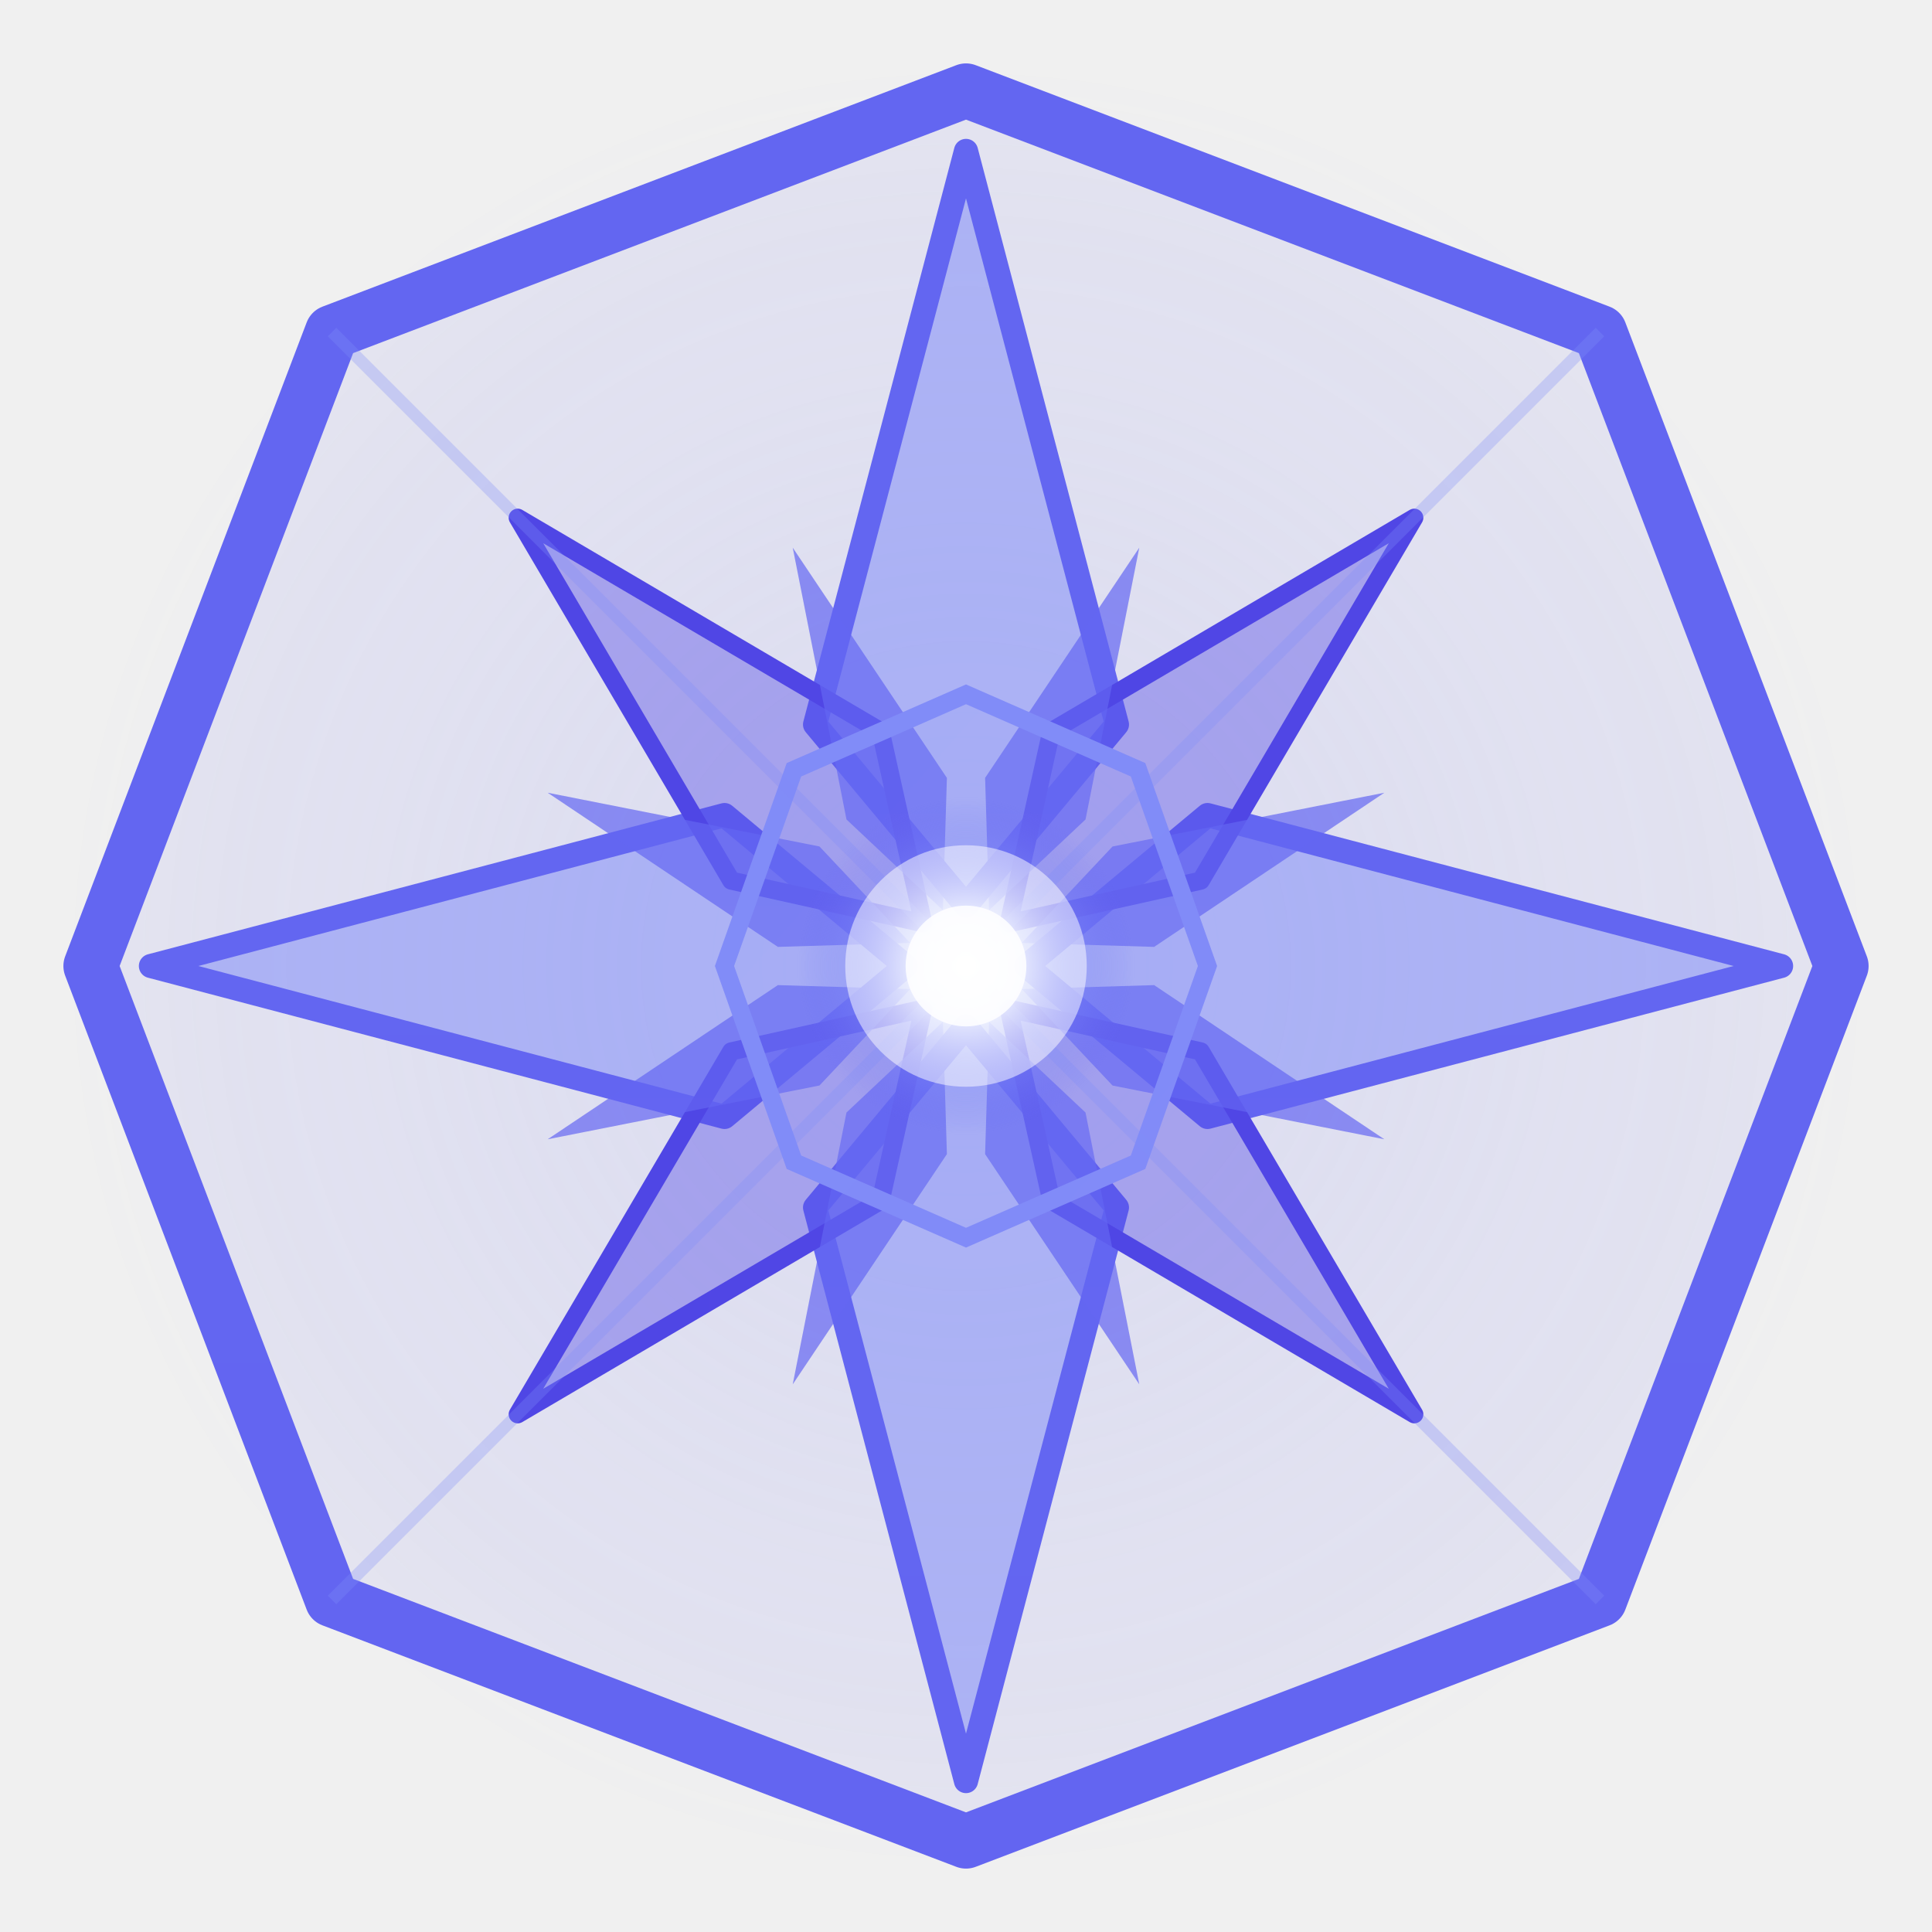
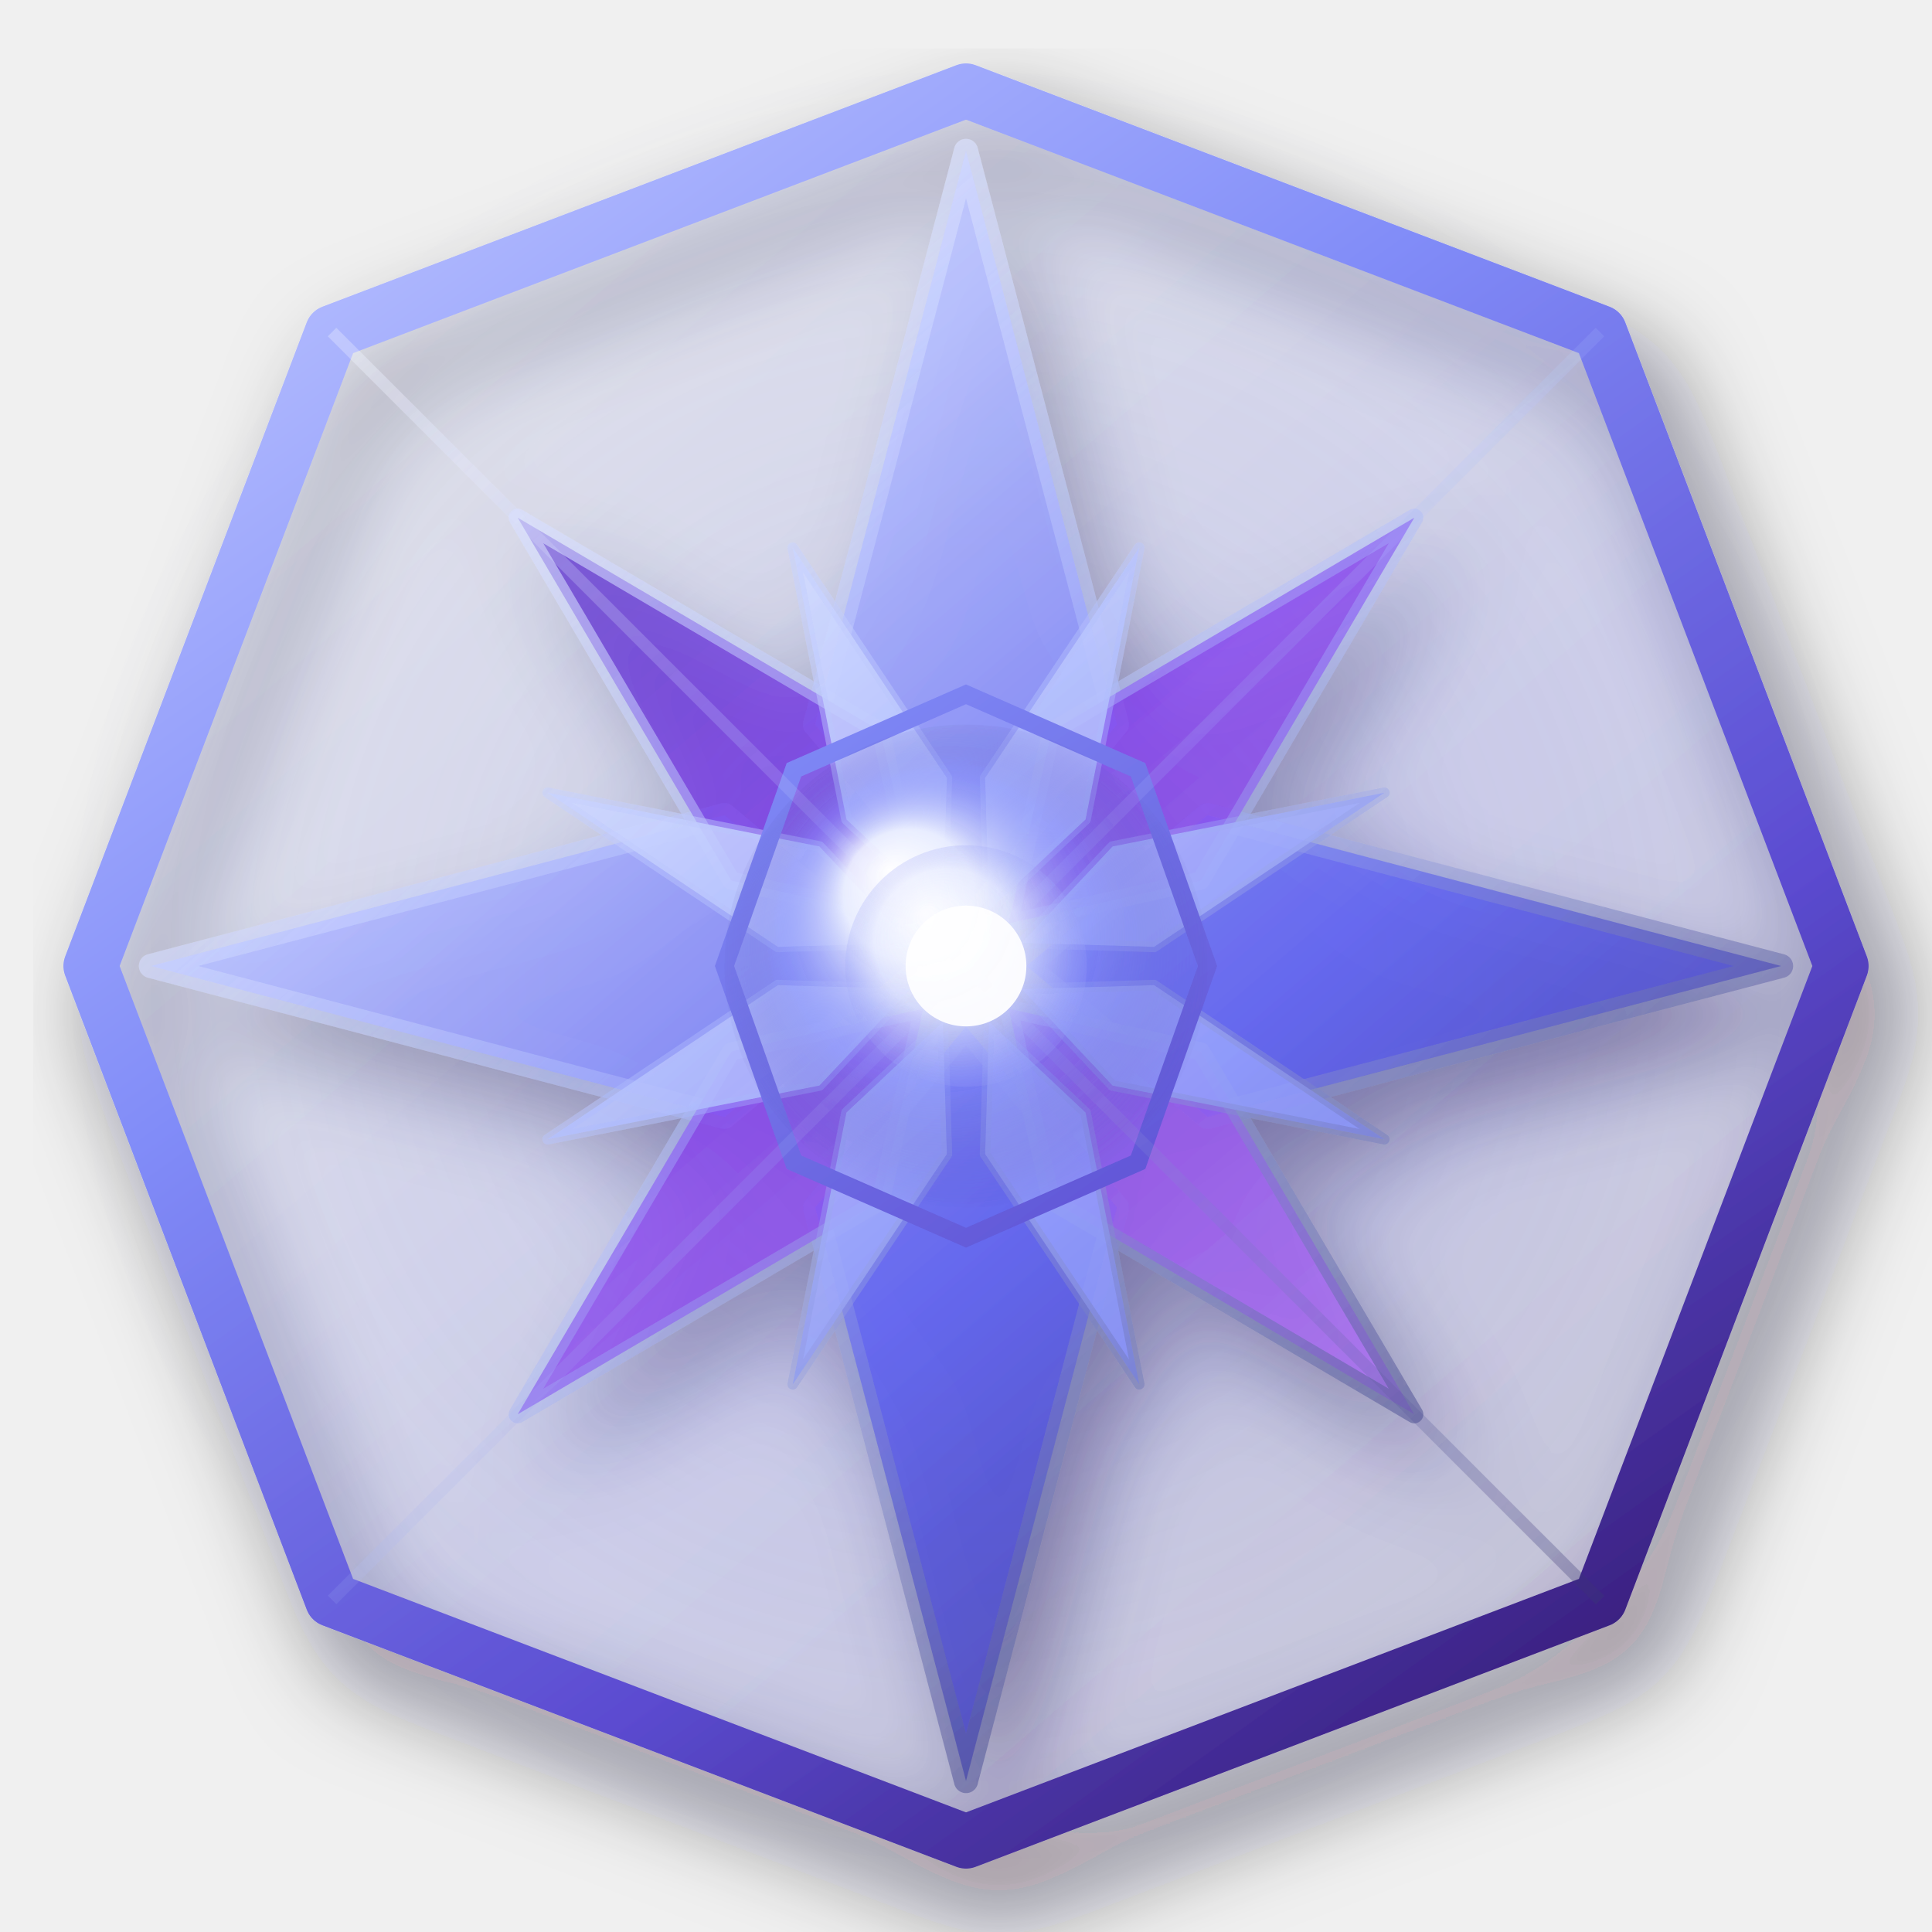
<svg xmlns="http://www.w3.org/2000/svg" width="200" height="200" viewBox="0 0 64 64">
  <defs>
-     <linearGradient id="c" x1="0" x2="64" y1="0" y2="64">
-       <stop stop-color="#818cf8" />
-       <stop offset="1" stop-color="#a855f7" />
+     <linearGradient id="lit" gradientUnits="userSpaceOnUse" x1="8" y1="4" x2="56" y2="60">
+       <stop stop-color="#eef1ff" />
+       <stop offset=".28" stop-color="#b4bdff" />
+       <stop offset=".6" stop-color="#6366f1" />
+       <stop offset="1" stop-color="#332a86" />
    </linearGradient>
-     <linearGradient id="b" x1="32" x2="32" y1="0" y2="64">
-       <stop stop-color="#6366f1" />
-       <stop offset="1" stop-color="#7c3aed" />
+     <linearGradient id="shade" gradientUnits="userSpaceOnUse" x1="8" y1="4" x2="56" y2="60">
+       <stop stop-color="#3d35a8" />
+       <stop offset=".42" stop-color="#7c3aed" />
+       <stop offset="1" stop-color="#c98cf9" />
    </linearGradient>
-     <linearGradient id="d" x1="0" x2="64" y1="32" y2="32">
-       <stop stop-color="#4f46e5" />
-       <stop offset="1" stop-color="#9333ea" />
+     <linearGradient id="core" gradientUnits="userSpaceOnUse" x1="10" y1="6" x2="54" y2="58">
+       <stop stop-color="#ffffff" />
+       <stop offset=".35" stop-color="#c7d2fe" />
+       <stop offset=".72" stop-color="#818cf8" />
+       <stop offset="1" stop-color="#4c3ba8" />
    </linearGradient>
-     <radialGradient id="e" cx="50%" cy="50%" r="35%">
+     <linearGradient id="rim" gradientUnits="userSpaceOnUse" x1="12" y1="4" x2="52" y2="60">
+       <stop stop-color="#b7c0ff" />
+       <stop offset=".34" stop-color="#818cf8" />
+       <stop offset=".7" stop-color="#5b4bd0" />
+       <stop offset="1" stop-color="#33176e" />
+     </linearGradient>
+     <linearGradient id="edge" gradientUnits="userSpaceOnUse" x1="8" y1="4" x2="56" y2="60">
+       <stop stop-color="#ffffff" stop-opacity=".85" />
+       <stop offset=".5" stop-color="#a5b4fc" stop-opacity=".35" />
+       <stop offset="1" stop-color="#1e1450" stop-opacity=".8" />
+     </linearGradient>
+     <radialGradient id="e" cx="50%" cy="50%" r="52%" fx="34%" fy="30%">
      <stop offset="0%" stop-color="#fff" />
-       <stop offset="30%" stop-color="#e0e7ff" stop-opacity=".9" />
-       <stop offset="70%" stop-color="#818cf8" stop-opacity=".3" />
+       <stop offset="26%" stop-color="#eef2ff" stop-opacity=".92" />
+       <stop offset="62%" stop-color="#818cf8" stop-opacity=".34" />
+       <stop offset="100%" stop-color="#3f3591" stop-opacity="0" />
+     </radialGradient>
+     <radialGradient id="bead" cx="50%" cy="50%" r="55%" fx="33%" fy="28%">
+       <stop offset="0%" stop-color="#fff" />
+       <stop offset="55%" stop-color="#e8ecff" stop-opacity=".72" />
+       <stop offset="100%" stop-color="#8b93f5" stop-opacity=".18" />
+     </radialGradient>
+     <radialGradient id="a" cx="50%" cy="50%" r="50%">
+       <stop offset="0%" stop-color="#c7d2fe" stop-opacity=".18" />
      <stop offset="100%" stop-color="#6366f1" stop-opacity="0" />
    </radialGradient>
-     <radialGradient id="a" cx="50%" cy="50%" r="50%">
-       <stop offset="0%" stop-color="#c7d2fe" stop-opacity=".15" />
-       <stop offset="100%" stop-color="#6366f1" stop-opacity="0" />
-     </radialGradient>
+     <filter id="lift" x="-25%" y="-25%" width="150%" height="150%">
+       <feDropShadow dx="1.1" dy="1.6" stdDeviation="1.5" flood-color="#0b0724" flood-opacity=".55" />
+     </filter>
  </defs>
  <circle cx="32" cy="32" r="30" fill="url(#a)" />
-   <path fill="url(#b)" fill-opacity=".08" stroke="url(#b)" stroke-linejoin="round" stroke-width="1.8" d="m32 3 21 8 8 21-8 21-21 8-21-8-8-21 8-21z" />
-   <g fill="url(#c)" fill-opacity=".55" stroke="url(#b)" stroke-linejoin="round" stroke-width=".8">
-     <path d="m32 5 5 19-5 6-5-6z" />
-     <path d="m59 32-19 5-6-5 6-5z" />
-     <path d="m32 59-5-19 5-6 5 6z" />
-     <path d="m5 32 19-5 6 5-6 5z" />
+   <g filter="url(#lift)">
+     <path fill="url(#lit)" fill-opacity=".14" stroke="url(#rim)" stroke-linejoin="round" stroke-width="1.8" d="m32 3 21 8 8 21-8 21-21 8-21-8-8-21 8-21z" />
+     <g fill="url(#lit)" fill-opacity=".92" stroke="url(#edge)" stroke-linejoin="round" stroke-width=".8">
+       <path d="m32 5 5 19-5 6-5-6z" />
+       <path d="m59 32-19 5-6-5 6-5z" />
+       <path d="m32 59-5-19 5-6 5 6z" />
+       <path d="m5 32 19-5 6 5-6 5z" />
+     </g>
+     <g fill="url(#shade)" fill-opacity=".78" stroke="url(#edge)" stroke-linejoin="round" stroke-width=".6">
+       <path d="m46.85 17.15-7.072 12.022-6.364 1.414 1.414-6.364z" />
+       <path d="m46.85 46.85-12.022-7.072-1.414-6.364 6.364 1.414z" />
+       <path d="m17.15 46.85 7.072-12.022 6.364-1.414-1.414 6.364z" />
+       <path d="m17.15 17.15 12.022 7.072 1.414 6.364-6.364-1.414z" />
+     </g>
+     <g fill="url(#core)" fill-opacity=".9" stroke="url(#edge)" stroke-linejoin="round" stroke-width=".35">
+       <path d="m37.74 18.142-1.78 9.004-3.195 3.006-.132-4.384z" />
+       <path d="m45.858 26.26-7.626 5.107-4.384-.132 3.006-3.194z" />
+       <path d="m45.858 37.74-9.004-1.78-3.006-3.195 4.384-.132z" />
+       <path d="m37.74 45.858-5.107-7.626.132-4.384 3.194 3.006z" />
+       <path d="m26.26 45.858 1.78-9.004 3.195-3.006.132 4.384z" />
+       <path d="m18.142 37.74 7.626-5.107 4.384.132-3.006 3.194z" />
+       <path d="m18.142 26.26 9.004 1.78 3.006 3.195-4.384.132z" />
+       <path d="m26.26 18.142 5.107 7.626-.132 4.384-3.194-3.006z" />
+     </g>
+     <path fill="url(#lit)" fill-opacity=".2" stroke="url(#rim)" stroke-width=".6" d="m32 23 5.7 2.5L40 32l-2.3 6.5L32 41l-5.7-2.5L24 32l2.3-6.5z" />
+     <g stroke="url(#edge)" stroke-width=".4" opacity=".45">
+       <path d="M53 11 32 32" />
+       <path d="M53 53 32 32" />
+       <path d="m11 53 21-21" />
+       <path d="m11 11 21 21" />
+     </g>
+     <circle cx="32" cy="32" r="8" fill="url(#e)" />
+     <circle cx="32" cy="32" r="4" fill="url(#bead)" opacity=".8" />
+     <circle cx="32" cy="32" r="2" fill="#fff" opacity=".92" />
  </g>
-   <g fill="url(#d)" fill-opacity=".4" stroke="url(#d)" stroke-linejoin="round" stroke-width=".6">
-     <path d="m46.85 17.15-7.072 12.022-6.364 1.414 1.414-6.364z" />
-     <path d="m46.85 46.85-12.022-7.072-1.414-6.364 6.364 1.414z" />
-     <path d="m17.15 46.85 7.072-12.022 6.364-1.414-1.414 6.364z" />
-     <path d="m17.15 17.15 12.022 7.072 1.414 6.364-6.364-1.414z" />
-   </g>
-   <g fill="url(#b)" fill-opacity=".7" stroke-linejoin="round">
-     <path d="m37.74 18.142-1.78 9.004-3.195 3.006-.132-4.384z" />
-     <path d="m45.858 26.26-7.626 5.107-4.384-.132 3.006-3.194z" />
-     <path d="m45.858 37.74-9.004-1.78-3.006-3.195 4.384-.132z" />
-     <path d="m37.74 45.858-5.107-7.626.132-4.384 3.194 3.006z" />
-     <path d="m26.26 45.858 1.78-9.004 3.195-3.006.132 4.384z" />
-     <path d="m18.142 37.74 7.626-5.107 4.384.132-3.006 3.194z" />
-     <path d="m18.142 26.26 9.004 1.78 3.006 3.195-4.384.132z" />
-     <path d="m26.26 18.142 5.107 7.626-.132 4.384-3.194-3.006z" />
-   </g>
-   <path fill="url(#c)" fill-opacity=".12" stroke="url(#c)" stroke-width=".6" d="m32 23 5.7 2.5L40 32l-2.3 6.5L32 41l-5.7-2.5L24 32l2.3-6.5z" />
-   <g stroke="url(#c)" stroke-width=".4" opacity=".3">
-     <path d="M53 11 32 32" />
-     <path d="M53 53 32 32" />
-     <path d="m11 53 21-21" />
-     <path d="m11 11 21 21" />
-   </g>
-   <circle cx="32" cy="32" r="8" fill="url(#e)" />
-   <circle cx="32" cy="32" r="4" fill="#fff" opacity=".5" />
-   <circle cx="32" cy="32" r="2" fill="#fff" opacity=".85" />
</svg>
